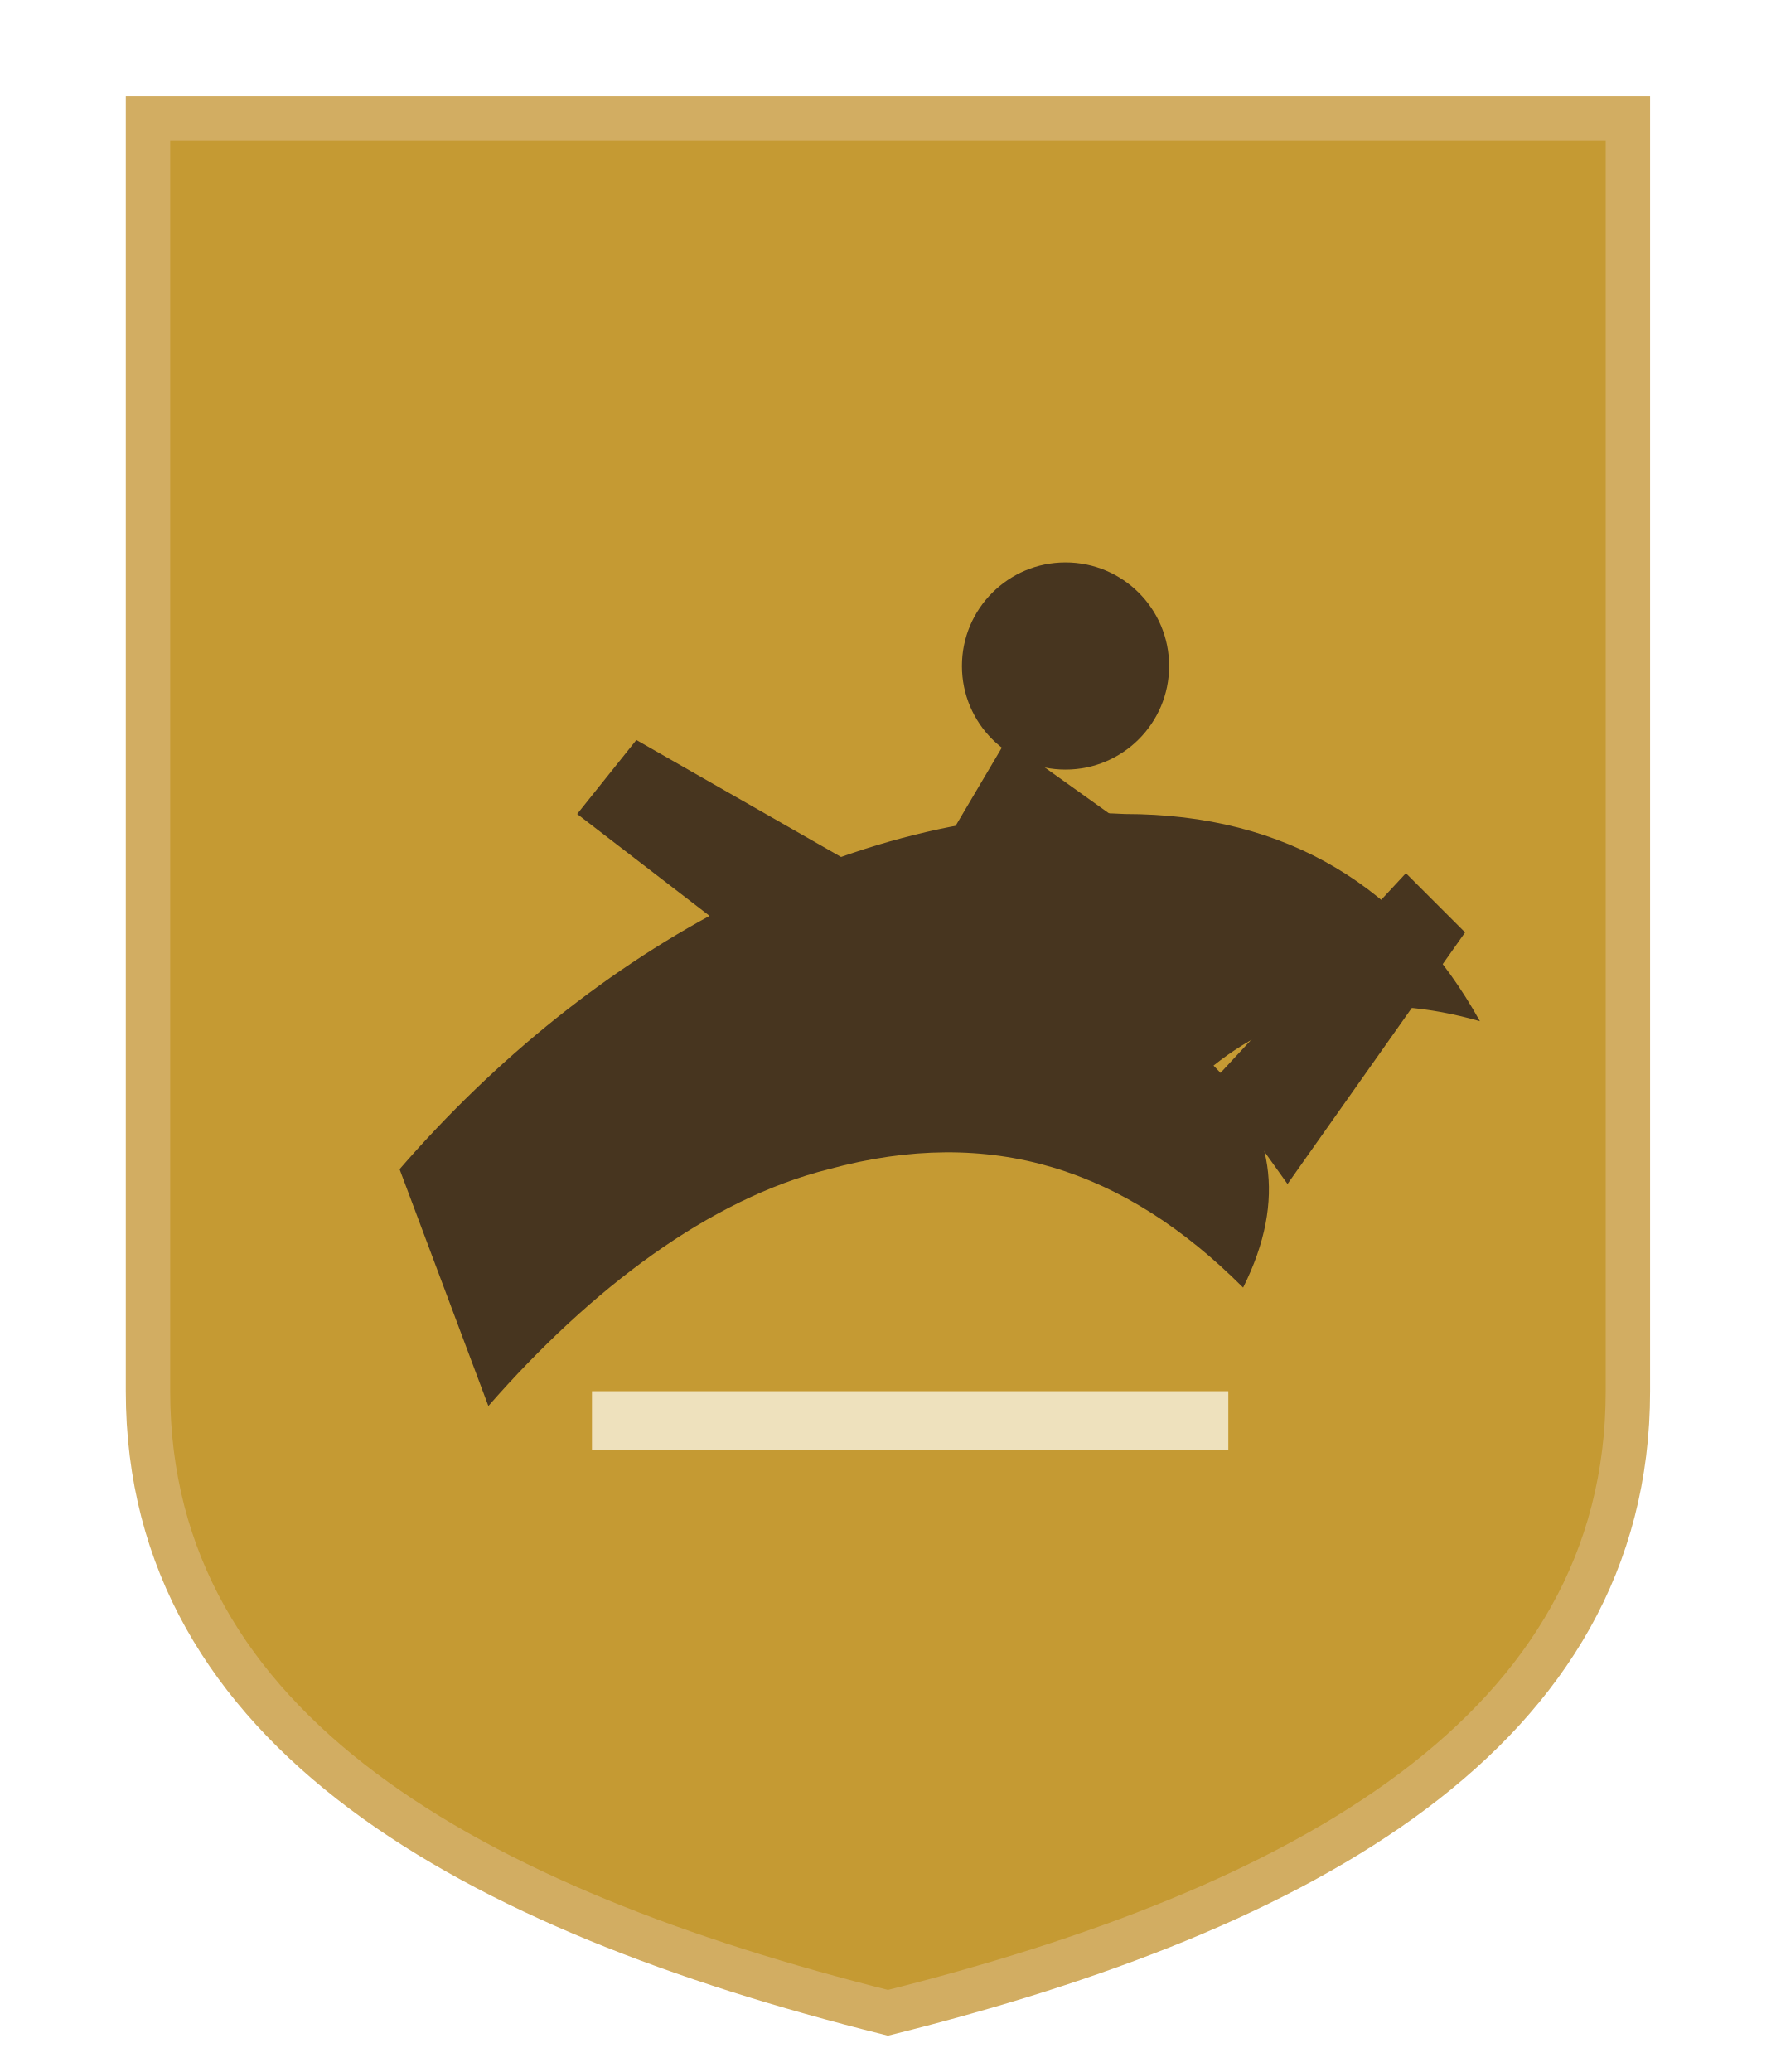
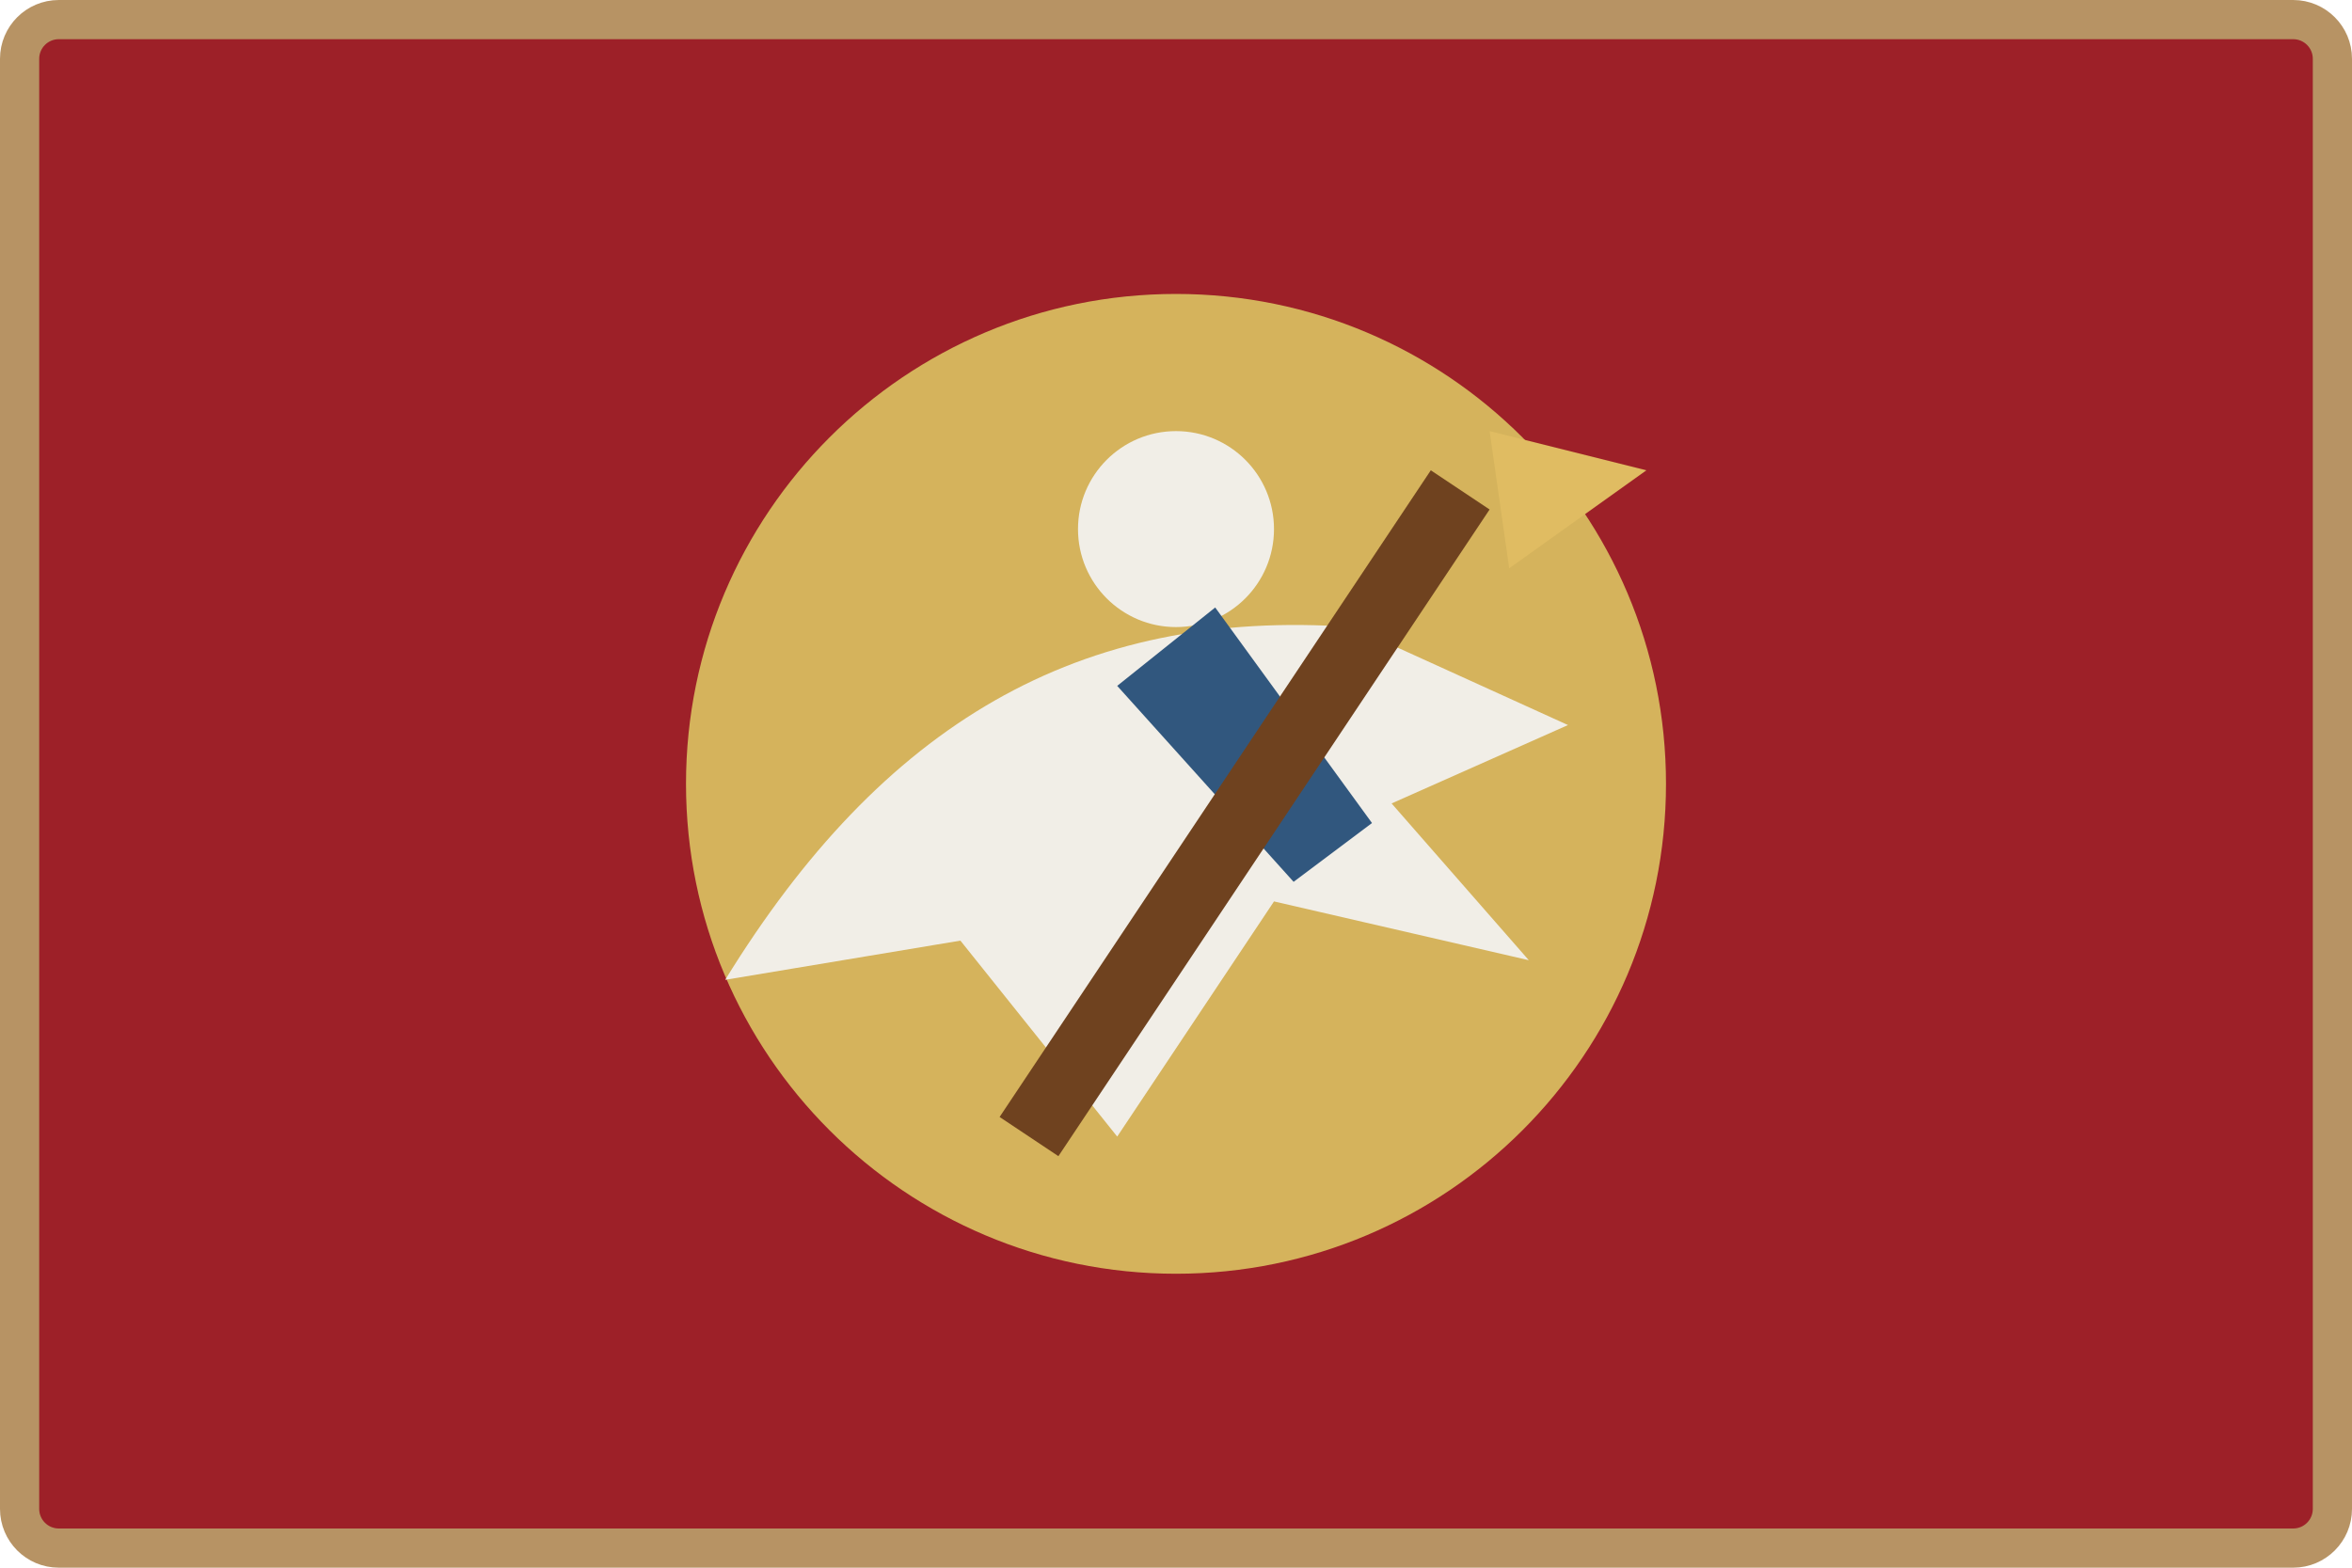
- <svg xmlns="http://www.w3.org/2000/svg" viewBox="0 0 120 140">
-   <path d="M10 8h100v86c0 23-22 35-50 42-28-7-50-19-50-42Z" fill="#c59a33" stroke="#d2ad62" stroke-width="3" />
-   <g fill="#47351f">
-     <path d="M27 79c13-15 31-25 49-24 11 0 19 5 24 14-7-2-13-1-18 3 4 4 5 9 2 15-8-8-17-11-28-8-8 2-16 8-23 16Z" />
-     <circle cx="72" cy="45" r="7" />
-     <path d="M68 50 55 72l8 5 12-22Z" />
-     <path d="m52 65-13-10 4-5 14 8Zm30 8 13-14 4 4-12 17Z" />
-   </g>
-   <path d="M40 96h43" stroke="#eee1bd" stroke-width="4" />
+ <svg xmlns="http://www.w3.org/2000/svg" viewBox="0 0 120 80">
+   <rect x="1" y="1" width="118" height="78" rx="2" fill="#9d2028" stroke="#b79364" stroke-width="2" />
+   <circle cx="60" cy="40" r="25" fill="#d5b35c" />
+   <path d="M37 50c8-13 18-19 32-18l11 5-9 4 7 8-13-3-8 12-8-10-12 2Z" fill="#f1eee7" />
+   <circle cx="60" cy="27" r="5" fill="#f1eee7" />
+   <path d="M62 31l8 11-4 3-9-10z" fill="#31577e" />
+   <path d="M73 24l3 2-22 33-3-2z" fill="#6f421f" />
+   <path d="M76 22l8 2-7 5z" fill="#e0bc62" />
</svg>
